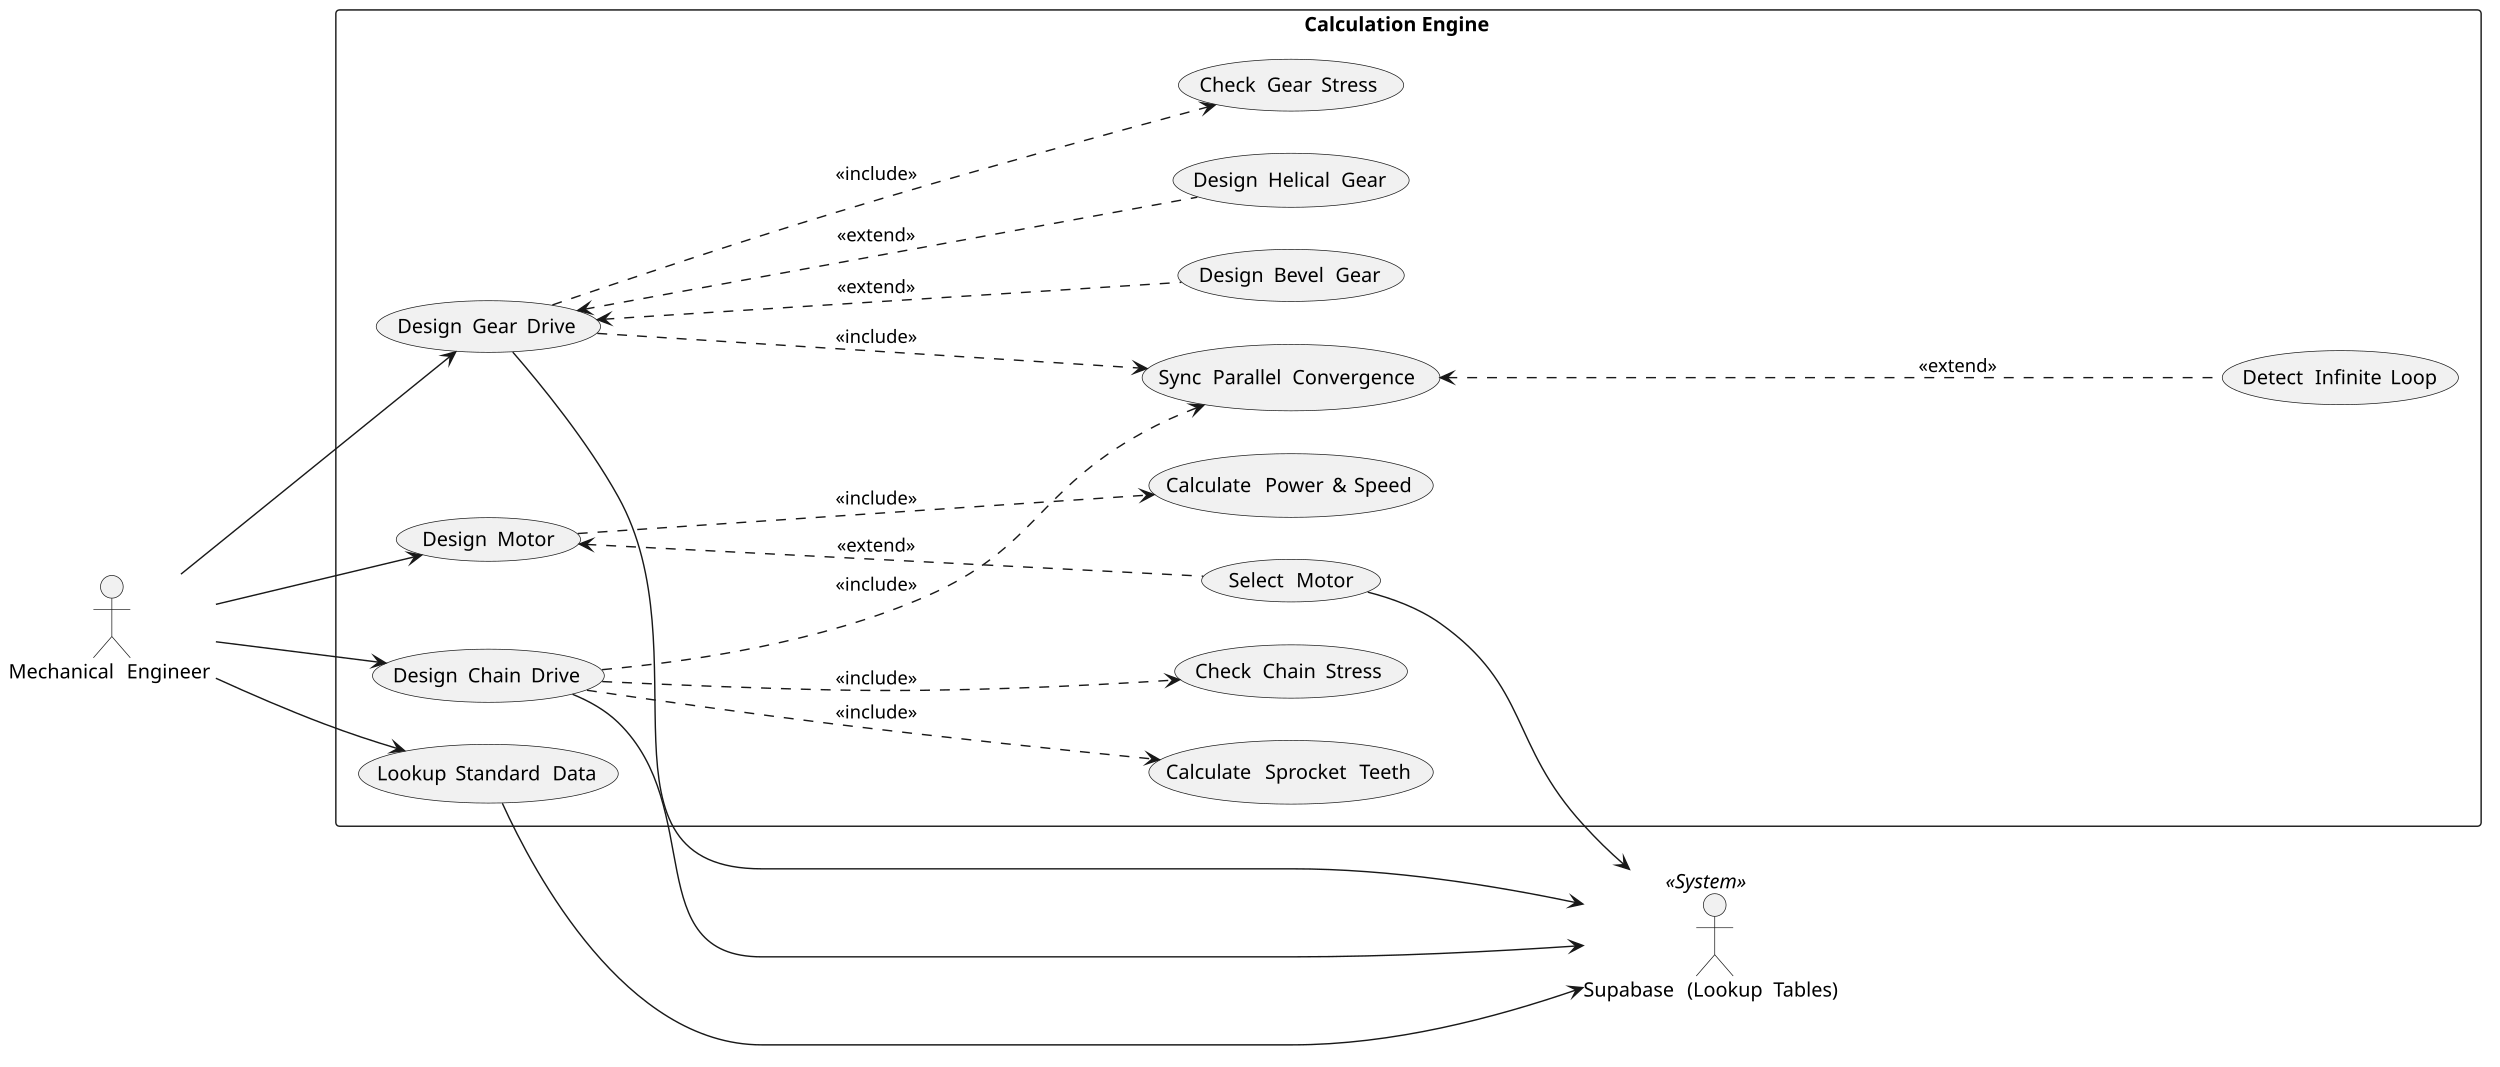
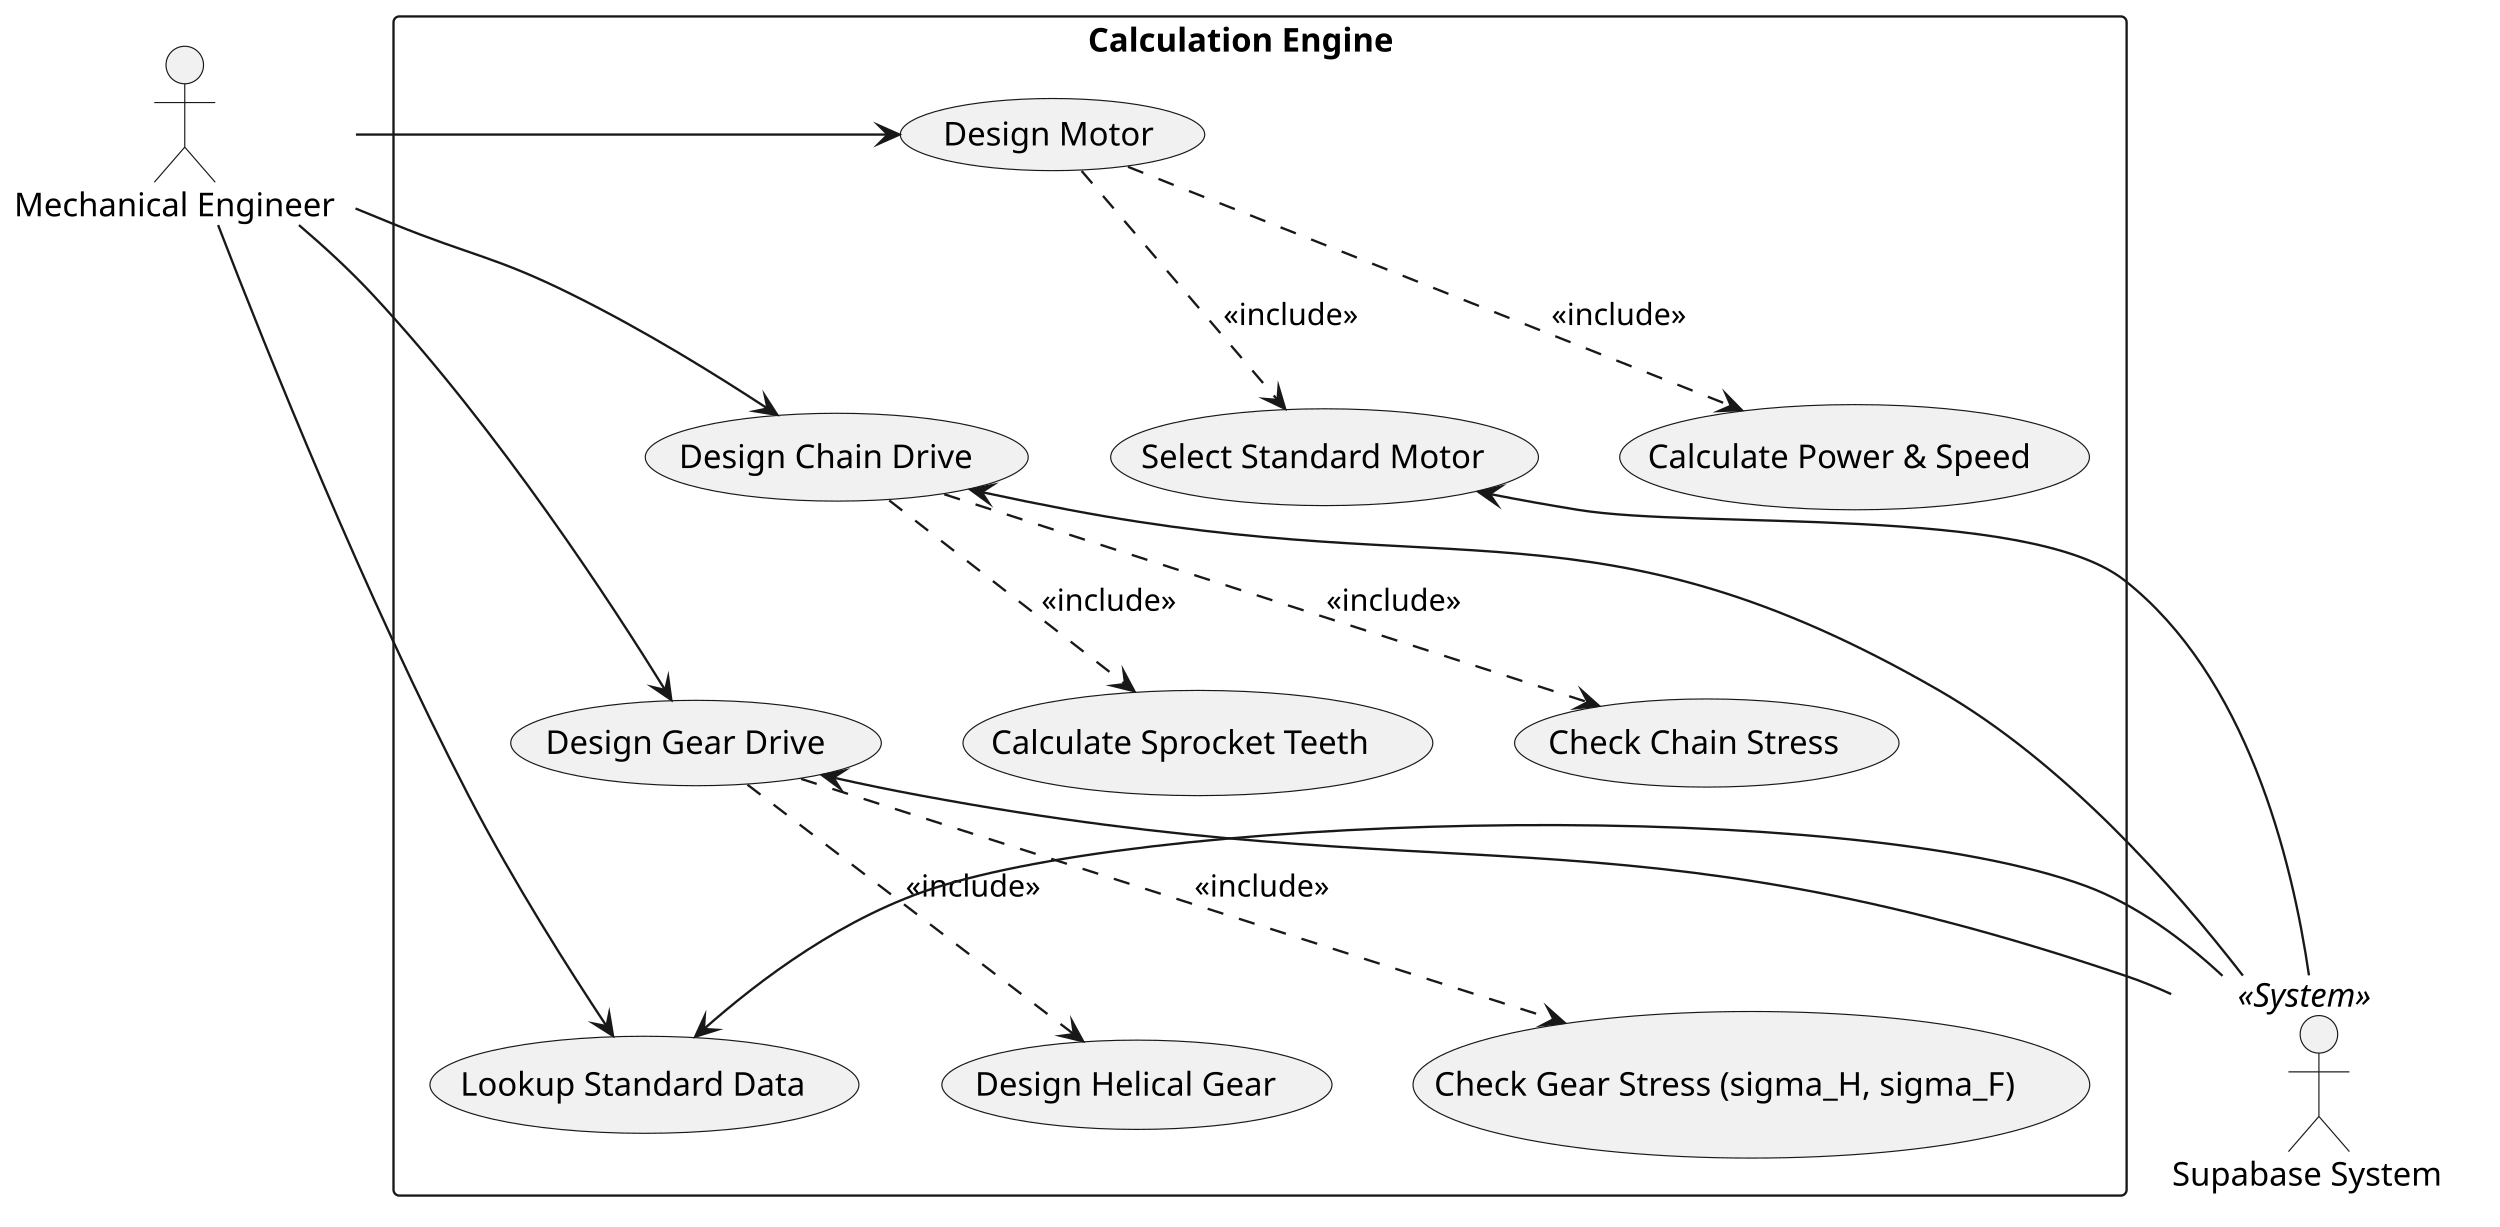
- <svg xmlns="http://www.w3.org/2000/svg" contentStyleType="text/css" data-diagram-type="DESCRIPTION" height="751px" preserveAspectRatio="none" style="width:1761px;height:751px;background:#FFFFFF;" version="1.1" viewBox="0 0 1761 751" width="1761px" zoomAndPan="magnify">
+ <svg xmlns="http://www.w3.org/2000/svg" contentStyleType="text/css" data-diagram-type="DESCRIPTION" height="523px" preserveAspectRatio="none" style="width:1066px;height:523px;background:#FFFFFF;" version="1.1" viewBox="0 0 1066 523" width="1066px" zoomAndPan="magnify">
  <defs />
  <g>
-     <g class="cluster" data-qualified-name="Calculation Engine" data-source-line="10" id="ent0003">
-       <rect fill="none" height="575" rx="2.5" ry="2.5" style="stroke:#181818;stroke-width:1;" width="1511.14" x="236.57" y="7" />
-       <text fill="#000000" font-family="sans-serif" font-size="14" font-weight="700" lengthAdjust="spacing" textLength="146.795" x="918.742" y="21.995">Calculation Engine</text>
+     <g class="cluster" data-qualified-name="Calculation Engine" data-source-line="6" id="ent0003">
+       <rect fill="none" height="502.8" rx="2.5" ry="2.5" style="stroke:#181818;stroke-width:1;" width="739" x="167.79" y="7" />
+       <text fill="#000000" font-family="sans-serif" font-size="14" font-weight="700" lengthAdjust="spacing" textLength="146.795" x="463.892" y="21.995">Calculation Engine</text>
    </g>
-     <g class="entity" data-qualified-name="Calculation Engine.UC1" data-source-line="11" id="ent0004">
-       <ellipse cx="344.045" cy="380.003" fill="#F1F1F1" rx="64.915" ry="15.383" style="stroke:#181818;stroke-width:0.5;" />
-       <text fill="#000000" font-family="sans-serif" font-size="14" lengthAdjust="spacing" textLength="48.337" x="297.424" y="384.651">Design</text>
-       <text fill="#000000" font-family="sans-serif" font-size="14" lengthAdjust="spacing" textLength="4.45" x="345.761" y="384.651"> </text>
-       <text fill="#000000" font-family="sans-serif" font-size="14" lengthAdjust="spacing" textLength="40.455" x="350.211" y="384.651">Motor</text>
+     <g class="entity" data-qualified-name="Calculation Engine.UC1" data-source-line="7" id="ent0004">
+       <ellipse cx="448.795" cy="57.383" fill="#F1F1F1" rx="64.915" ry="15.383" style="stroke:#181818;stroke-width:0.5;" />
+       <text fill="#000000" font-family="sans-serif" font-size="14" lengthAdjust="spacing" textLength="93.242" x="402.174" y="62.031">Design Motor</text>
    </g>
-     <g class="entity" data-qualified-name="Calculation Engine.UC1_1" data-source-line="12" id="ent0005">
-       <ellipse cx="909.431" cy="341.998" fill="#F1F1F1" rx="100.141" ry="22.428" style="stroke:#181818;stroke-width:0.5;" />
-       <text fill="#000000" font-family="sans-serif" font-size="14" lengthAdjust="spacing" textLength="65.386" x="821.247" y="346.647">Calculate</text>
-       <text fill="#000000" font-family="sans-serif" font-size="14" lengthAdjust="spacing" textLength="4.45" x="886.633" y="346.647"> </text>
-       <text fill="#000000" font-family="sans-serif" font-size="14" lengthAdjust="spacing" textLength="42.827" x="891.083" y="346.647">Power</text>
-       <text fill="#000000" font-family="sans-serif" font-size="14" lengthAdjust="spacing" textLength="4.45" x="933.91" y="346.647"> </text>
-       <text fill="#000000" font-family="sans-serif" font-size="14" lengthAdjust="spacing" textLength="10.917" x="938.36" y="346.647">&amp;</text>
-       <text fill="#000000" font-family="sans-serif" font-size="14" lengthAdjust="spacing" textLength="4.45" x="949.277" y="346.647"> </text>
-       <text fill="#000000" font-family="sans-serif" font-size="14" lengthAdjust="spacing" textLength="43.887" x="953.727" y="346.647">Speed</text>
+     <g class="entity" data-qualified-name="Calculation Engine.UC1_1" data-source-line="8" id="ent0005">
+       <ellipse cx="790.79" cy="194.948" fill="#F1F1F1" rx="100.141" ry="22.428" style="stroke:#181818;stroke-width:0.5;" />
+       <text fill="#000000" font-family="sans-serif" font-size="14" lengthAdjust="spacing" textLength="176.367" x="702.607" y="199.596">Calculate Power &amp; Speed</text>
    </g>
-     <g class="entity" data-qualified-name="Calculation Engine.UC1_2" data-source-line="13" id="ent0006">
-       <ellipse cx="909.431" cy="409" fill="#F1F1F1" rx="63.001" ry="15" style="stroke:#181818;stroke-width:0.5;" />
-       <text fill="#000000" font-family="sans-serif" font-size="14" lengthAdjust="spacing" textLength="43.19" x="865.383" y="413.649">Select</text>
-       <text fill="#000000" font-family="sans-serif" font-size="14" lengthAdjust="spacing" textLength="4.45" x="908.573" y="413.649"> </text>
-       <text fill="#000000" font-family="sans-serif" font-size="14" lengthAdjust="spacing" textLength="40.455" x="913.023" y="413.649">Motor</text>
+     <g class="entity" data-qualified-name="Calculation Engine.UC1_2" data-source-line="9" id="ent0006">
+       <ellipse cx="564.793" cy="194.953" fill="#F1F1F1" rx="91.213" ry="20.643" style="stroke:#181818;stroke-width:0.5;" />
+       <text fill="#000000" font-family="sans-serif" font-size="14" lengthAdjust="spacing" textLength="156.481" x="486.552" y="199.601">Select Standard Motor</text>
    </g>
-     <g class="entity" data-qualified-name="Calculation Engine.UC2" data-source-line="15" id="ent0007">
-       <ellipse cx="344.041" cy="476" fill="#F1F1F1" rx="81.651" ry="18.73" style="stroke:#181818;stroke-width:0.5;" />
-       <text fill="#000000" font-family="sans-serif" font-size="14" lengthAdjust="spacing" textLength="48.337" x="276.765" y="480.649">Design</text>
-       <text fill="#000000" font-family="sans-serif" font-size="14" lengthAdjust="spacing" textLength="4.45" x="325.102" y="480.649"> </text>
-       <text fill="#000000" font-family="sans-serif" font-size="14" lengthAdjust="spacing" textLength="39.99" x="329.552" y="480.649">Chain</text>
-       <text fill="#000000" font-family="sans-serif" font-size="14" lengthAdjust="spacing" textLength="4.45" x="369.542" y="480.649"> </text>
-       <text fill="#000000" font-family="sans-serif" font-size="14" lengthAdjust="spacing" textLength="37.324" x="373.993" y="480.649">Drive</text>
+     <g class="entity" data-qualified-name="Calculation Engine.UC2" data-source-line="11" id="ent0007">
+       <ellipse cx="356.791" cy="194.95" fill="#F1F1F1" rx="81.651" ry="18.73" style="stroke:#181818;stroke-width:0.5;" />
+       <text fill="#000000" font-family="sans-serif" font-size="14" lengthAdjust="spacing" textLength="134.552" x="289.515" y="199.599">Design Chain Drive</text>
    </g>
-     <g class="entity" data-qualified-name="Calculation Engine.UC2_1" data-source-line="16" id="ent0008">
-       <ellipse cx="909.428" cy="544.004" fill="#F1F1F1" rx="100.168" ry="22.434" style="stroke:#181818;stroke-width:0.5;" />
-       <text fill="#000000" font-family="sans-serif" font-size="14" lengthAdjust="spacing" textLength="65.386" x="821.214" y="548.652">Calculate</text>
-       <text fill="#000000" font-family="sans-serif" font-size="14" lengthAdjust="spacing" textLength="4.45" x="886.6" y="548.652"> </text>
-       <text fill="#000000" font-family="sans-serif" font-size="14" lengthAdjust="spacing" textLength="62.002" x="891.05" y="548.652">Sprocket</text>
-       <text fill="#000000" font-family="sans-serif" font-size="14" lengthAdjust="spacing" textLength="4.45" x="953.052" y="548.652"> </text>
-       <text fill="#000000" font-family="sans-serif" font-size="14" lengthAdjust="spacing" textLength="40.141" x="957.502" y="548.652">Teeth</text>
+     <g class="entity" data-qualified-name="Calculation Engine.UC2_1" data-source-line="12" id="ent0008">
+       <ellipse cx="510.788" cy="316.824" fill="#F1F1F1" rx="100.168" ry="22.434" style="stroke:#181818;stroke-width:0.5;" />
+       <text fill="#000000" font-family="sans-serif" font-size="14" lengthAdjust="spacing" textLength="176.429" x="422.574" y="321.472">Calculate Sprocket Teeth</text>
    </g>
-     <g class="entity" data-qualified-name="Calculation Engine.UC2_2" data-source-line="17" id="ent0009">
-       <ellipse cx="909.427" cy="473.003" fill="#F1F1F1" rx="81.967" ry="18.793" style="stroke:#181818;stroke-width:0.5;" />
-       <text fill="#000000" font-family="sans-serif" font-size="14" lengthAdjust="spacing" textLength="43.066" x="841.782" y="477.652">Check</text>
-       <text fill="#000000" font-family="sans-serif" font-size="14" lengthAdjust="spacing" textLength="4.45" x="884.848" y="477.652"> </text>
-       <text fill="#000000" font-family="sans-serif" font-size="14" lengthAdjust="spacing" textLength="39.99" x="889.298" y="477.652">Chain</text>
-       <text fill="#000000" font-family="sans-serif" font-size="14" lengthAdjust="spacing" textLength="4.45" x="929.289" y="477.652"> </text>
-       <text fill="#000000" font-family="sans-serif" font-size="14" lengthAdjust="spacing" textLength="43.333" x="933.739" y="477.652">Stress</text>
+     <g class="entity" data-qualified-name="Calculation Engine.UC2_2" data-source-line="13" id="ent0009">
+       <ellipse cx="727.787" cy="316.823" fill="#F1F1F1" rx="81.967" ry="18.793" style="stroke:#181818;stroke-width:0.5;" />
+       <text fill="#000000" font-family="sans-serif" font-size="14" lengthAdjust="spacing" textLength="135.29" x="660.142" y="321.472">Check Chain Stress</text>
    </g>
-     <g class="entity" data-qualified-name="Calculation Engine.UC3" data-source-line="19" id="ent0010">
-       <ellipse cx="344.039" cy="230.004" fill="#F1F1F1" rx="79.019" ry="18.204" style="stroke:#181818;stroke-width:0.5;" />
-       <text fill="#000000" font-family="sans-serif" font-size="14" lengthAdjust="spacing" textLength="48.337" x="279.86" y="234.652">Design</text>
-       <text fill="#000000" font-family="sans-serif" font-size="14" lengthAdjust="spacing" textLength="4.45" x="328.197" y="234.652"> </text>
-       <text fill="#000000" font-family="sans-serif" font-size="14" lengthAdjust="spacing" textLength="33.797" x="332.647" y="234.652">Gear</text>
-       <text fill="#000000" font-family="sans-serif" font-size="14" lengthAdjust="spacing" textLength="4.45" x="366.444" y="234.652"> </text>
-       <text fill="#000000" font-family="sans-serif" font-size="14" lengthAdjust="spacing" textLength="37.324" x="370.894" y="234.652">Drive</text>
+     <g class="entity" data-qualified-name="Calculation Engine.UC3" data-source-line="15" id="ent0010">
+       <ellipse cx="296.789" cy="316.824" fill="#F1F1F1" rx="79.019" ry="18.204" style="stroke:#181818;stroke-width:0.5;" />
+       <text fill="#000000" font-family="sans-serif" font-size="14" lengthAdjust="spacing" textLength="128.358" x="232.61" y="321.472">Design Gear Drive</text>
    </g>
-     <g class="entity" data-qualified-name="Calculation Engine.UC3_1" data-source-line="20" id="ent0011">
-       <ellipse cx="909.43" cy="193.996" fill="#F1F1F1" rx="79.73" ry="18.346" style="stroke:#181818;stroke-width:0.5;" />
-       <text fill="#000000" font-family="sans-serif" font-size="14" lengthAdjust="spacing" textLength="48.337" x="844.41" y="198.644">Design</text>
-       <text fill="#000000" font-family="sans-serif" font-size="14" lengthAdjust="spacing" textLength="4.45" x="892.747" y="198.644"> </text>
-       <text fill="#000000" font-family="sans-serif" font-size="14" lengthAdjust="spacing" textLength="39.006" x="897.197" y="198.644">Bevel</text>
-       <text fill="#000000" font-family="sans-serif" font-size="14" lengthAdjust="spacing" textLength="4.45" x="936.203" y="198.644"> </text>
-       <text fill="#000000" font-family="sans-serif" font-size="14" lengthAdjust="spacing" textLength="33.797" x="940.653" y="198.644">Gear</text>
+     <g class="entity" data-qualified-name="Calculation Engine.UC3_2" data-source-line="16" id="ent0011">
+       <ellipse cx="484.792" cy="462.546" fill="#F1F1F1" rx="83.182" ry="19.037" style="stroke:#181818;stroke-width:0.5;" />
+       <text fill="#000000" font-family="sans-serif" font-size="14" lengthAdjust="spacing" textLength="138.12" x="415.732" y="467.195">Design Helical Gear</text>
    </g>
-     <g class="entity" data-qualified-name="Calculation Engine.UC3_2" data-source-line="21" id="ent0012">
-       <ellipse cx="909.432" cy="126.996" fill="#F1F1F1" rx="83.182" ry="19.037" style="stroke:#181818;stroke-width:0.5;" />
-       <text fill="#000000" font-family="sans-serif" font-size="14" lengthAdjust="spacing" textLength="48.337" x="840.372" y="131.645">Design</text>
-       <text fill="#000000" font-family="sans-serif" font-size="14" lengthAdjust="spacing" textLength="4.45" x="888.709" y="131.645"> </text>
-       <text fill="#000000" font-family="sans-serif" font-size="14" lengthAdjust="spacing" textLength="47.086" x="893.159" y="131.645">Helical</text>
-       <text fill="#000000" font-family="sans-serif" font-size="14" lengthAdjust="spacing" textLength="4.45" x="940.245" y="131.645"> </text>
-       <text fill="#000000" font-family="sans-serif" font-size="14" lengthAdjust="spacing" textLength="33.797" x="944.696" y="131.645">Gear</text>
+     <g class="entity" data-qualified-name="Calculation Engine.UC3_3" data-source-line="17" id="ent0012">
+       <ellipse cx="746.785" cy="462.553" fill="#F1F1F1" rx="144.265" ry="31.253" style="stroke:#181818;stroke-width:0.5;" />
+       <text fill="#000000" font-family="sans-serif" font-size="14" lengthAdjust="spacing" textLength="270.525" x="611.523" y="467.202">Check Gear Stress (sigma_H, sigma_F)</text>
    </g>
-     <g class="entity" data-qualified-name="Calculation Engine.UC3_3" data-source-line="22" id="ent0013">
-       <ellipse cx="909.431" cy="59.996" fill="#F1F1F1" rx="79.331" ry="18.266" style="stroke:#181818;stroke-width:0.5;" />
-       <text fill="#000000" font-family="sans-serif" font-size="14" lengthAdjust="spacing" textLength="43.066" x="844.883" y="64.645">Check</text>
-       <text fill="#000000" font-family="sans-serif" font-size="14" lengthAdjust="spacing" textLength="4.45" x="887.949" y="64.645"> </text>
-       <text fill="#000000" font-family="sans-serif" font-size="14" lengthAdjust="spacing" textLength="33.797" x="892.399" y="64.645">Gear</text>
-       <text fill="#000000" font-family="sans-serif" font-size="14" lengthAdjust="spacing" textLength="4.45" x="926.196" y="64.645"> </text>
-       <text fill="#000000" font-family="sans-serif" font-size="14" lengthAdjust="spacing" textLength="43.333" x="930.646" y="64.645">Stress</text>
+     <g class="entity" data-qualified-name="Calculation Engine.UC5" data-source-line="19" id="ent0013">
+       <ellipse cx="274.791" cy="462.554" fill="#F1F1F1" rx="91.471" ry="20.694" style="stroke:#181818;stroke-width:0.5;" />
+       <text fill="#000000" font-family="sans-serif" font-size="14" lengthAdjust="spacing" textLength="157.062" x="196.26" y="467.203">Lookup Standard Data</text>
    </g>
-     <g class="entity" data-qualified-name="Calculation Engine.UC4" data-source-line="24" id="ent0014">
-       <ellipse cx="909.434" cy="266.003" fill="#F1F1F1" rx="104.915" ry="23.383" style="stroke:#181818;stroke-width:0.5;" />
-       <text fill="#000000" font-family="sans-serif" font-size="14" lengthAdjust="spacing" textLength="33.742" x="816.018" y="270.651">Sync</text>
-       <text fill="#000000" font-family="sans-serif" font-size="14" lengthAdjust="spacing" textLength="4.45" x="849.76" y="270.651"> </text>
-       <text fill="#000000" font-family="sans-serif" font-size="14" lengthAdjust="spacing" textLength="51.639" x="854.21" y="270.651">Parallel</text>
-       <text fill="#000000" font-family="sans-serif" font-size="14" lengthAdjust="spacing" textLength="4.45" x="905.849" y="270.651"> </text>
-       <text fill="#000000" font-family="sans-serif" font-size="14" lengthAdjust="spacing" textLength="92.552" x="910.299" y="270.651">Convergence</text>
+     <g class="entity" data-qualified-name="eng" data-source-line="3" id="ent0001">
+       <ellipse cx="78.786" cy="27.73" fill="#F1F1F1" rx="8" ry="8" style="stroke:#181818;stroke-width:0.5;" />
+       <path d="M78.786,35.73 L78.786,62.73 M65.786,43.73 L91.786,43.73 M78.786,62.73 L65.786,77.73 M78.786,62.73 L91.786,77.73" fill="none" style="stroke:#181818;stroke-width:0.5;" />
+       <text fill="#000000" font-family="sans-serif" font-size="14" lengthAdjust="spacing" textLength="145.571" x="6" y="92.225">Mechanical Engineer</text>
    </g>
-     <g class="entity" data-qualified-name="Calculation Engine.UC4_1" data-source-line="25" id="ent0015">
-       <ellipse cx="1648.538" cy="266.003" fill="#F1F1F1" rx="83.168" ry="19.034" style="stroke:#181818;stroke-width:0.5;" />
-       <text fill="#000000" font-family="sans-serif" font-size="14" lengthAdjust="spacing" textLength="46.683" x="1579.495" y="270.652">Detect</text>
-       <text fill="#000000" font-family="sans-serif" font-size="14" lengthAdjust="spacing" textLength="4.45" x="1626.177" y="270.652"> </text>
-       <text fill="#000000" font-family="sans-serif" font-size="14" lengthAdjust="spacing" textLength="48.685" x="1630.628" y="270.652">Infinite</text>
-       <text fill="#000000" font-family="sans-serif" font-size="14" lengthAdjust="spacing" textLength="4.45" x="1679.313" y="270.652"> </text>
-       <text fill="#000000" font-family="sans-serif" font-size="14" lengthAdjust="spacing" textLength="33.817" x="1683.763" y="270.652">Loop</text>
+     <g class="entity" data-qualified-name="db" data-source-line="4" id="ent0002">
+       <ellipse cx="988.787" cy="441.047" fill="#F1F1F1" rx="8" ry="8" style="stroke:#181818;stroke-width:0.5;" />
+       <path d="M988.787,449.047 L988.787,476.047 M975.787,457.047 L1001.787,457.047 M988.787,476.047 L975.787,491.047 M988.787,476.047 L1001.787,491.047" fill="none" style="stroke:#181818;stroke-width:0.5;" />
+       <text fill="#000000" font-family="sans-serif" font-size="14" lengthAdjust="spacing" textLength="125.255" x="926.16" y="505.542">Supabase System</text>
+       <text fill="#000000" font-family="sans-serif" font-size="14" font-style="italic" lengthAdjust="spacing" textLength="69.337" x="954.119" y="429.245">«System»</text>
    </g>
-     <g class="entity" data-qualified-name="Calculation Engine.UC5" data-source-line="27" id="ent0016">
-       <ellipse cx="344.041" cy="545.004" fill="#F1F1F1" rx="91.471" ry="20.694" style="stroke:#181818;stroke-width:0.5;" />
-       <text fill="#000000" font-family="sans-serif" font-size="14" lengthAdjust="spacing" textLength="50.798" x="265.51" y="549.653">Lookup</text>
-       <text fill="#000000" font-family="sans-serif" font-size="14" lengthAdjust="spacing" textLength="4.45" x="316.307" y="549.653"> </text>
-       <text fill="#000000" font-family="sans-serif" font-size="14" lengthAdjust="spacing" textLength="63.937" x="320.758" y="549.653">Standard</text>
-       <text fill="#000000" font-family="sans-serif" font-size="14" lengthAdjust="spacing" textLength="4.45" x="384.694" y="549.653"> </text>
-       <text fill="#000000" font-family="sans-serif" font-size="14" lengthAdjust="spacing" textLength="33.428" x="389.144" y="549.653">Data</text>
+     <g class="link" data-entity-1="ent0001" data-entity-2="ent0004" data-link-type="dependency" data-source-line="26" id="lnk17">
+       <path d="M151.77,57.38 C229.02,57.38 301.27,57.38 378.52,57.38" fill="none" id="eng-to-UC1" style="stroke:#181818;stroke-width:1;" />
+       <polygon fill="#181818" points="383.52,57.38,374.52,53.38,378.52,57.38,374.52,61.38,383.52,57.38" style="stroke:#181818;stroke-width:1;stroke-linejoin:miter;stroke-miterlimit:10;" />
    </g>
-     <g class="entity" data-qualified-name="eng" data-source-line="7" id="ent0001">
-       <ellipse cx="78.786" cy="413.35" fill="#F1F1F1" rx="8" ry="8" style="stroke:#181818;stroke-width:0.5;" />
-       <path d="M78.786,421.35 L78.786,448.35 M65.786,429.35 L91.786,429.35 M78.786,448.35 L65.786,463.35 M78.786,448.35 L91.786,463.35" fill="none" style="stroke:#181818;stroke-width:0.5;" />
-       <text fill="#000000" font-family="sans-serif" font-size="14" lengthAdjust="spacing" textLength="78.77" x="6" y="477.845">Mechanical</text>
-       <text fill="#000000" font-family="sans-serif" font-size="14" lengthAdjust="spacing" textLength="4.45" x="84.77" y="477.845"> </text>
-       <text fill="#000000" font-family="sans-serif" font-size="14" lengthAdjust="spacing" textLength="62.351" x="89.221" y="477.845">Engineer</text>
+     <g class="link" data-entity-1="ent0004" data-entity-2="ent0005" data-link-type="dependency" data-source-line="27" id="lnk18">
+       <path d="M480.96,71.13 C541.32,95.06 667.182,144.958 738.032,173.038" fill="none" id="UC1-to-UC1_1" style="stroke:#181818;stroke-width:1;stroke-dasharray:7,7;" />
+       <polygon fill="#181818" points="742.68,174.88,735.787,167.845,738.032,173.038,732.839,175.283,742.68,174.88" style="stroke:#181818;stroke-width:1;stroke-linejoin:miter;stroke-miterlimit:10;" />
+       <text fill="#000000" font-family="sans-serif" font-size="13" lengthAdjust="spacing" textLength="63.007" x="661.48" y="138.597">«include»</text>
    </g>
-     <g class="entity" data-qualified-name="db" data-source-line="8" id="ent0002">
-       <ellipse cx="1207.858" cy="637.497" fill="#F1F1F1" rx="8" ry="8" style="stroke:#181818;stroke-width:0.5;" />
-       <path d="M1207.858,645.497 L1207.858,672.497 M1194.858,653.497 L1220.858,653.497 M1207.858,672.497 L1194.858,687.497 M1207.858,672.497 L1220.858,687.497" fill="none" style="stroke:#181818;stroke-width:0.5;" />
-       <text fill="#000000" font-family="sans-serif" font-size="14" lengthAdjust="spacing" textLength="68.599" x="1115.34" y="701.992">Supabase</text>
-       <text fill="#000000" font-family="sans-serif" font-size="14" lengthAdjust="spacing" textLength="4.45" x="1183.939" y="701.992"> </text>
-       <text fill="#000000" font-family="sans-serif" font-size="14" lengthAdjust="spacing" textLength="56.26" x="1188.389" y="701.992">(Lookup</text>
-       <text fill="#000000" font-family="sans-serif" font-size="14" lengthAdjust="spacing" textLength="4.45" x="1244.649" y="701.992"> </text>
-       <text fill="#000000" font-family="sans-serif" font-size="14" lengthAdjust="spacing" textLength="51.276" x="1249.099" y="701.992">Tables)</text>
-       <text fill="#000000" font-family="sans-serif" font-size="14" font-style="italic" lengthAdjust="spacing" textLength="69.337" x="1173.189" y="625.695">«System»</text>
+     <g class="link" data-entity-1="ent0004" data-entity-2="ent0006" data-link-type="dependency" data-source-line="28" id="lnk19">
+       <path d="M461.2,72.89 C482.12,97.34 521.179,142.991 544.739,170.521" fill="none" id="UC1-to-UC1_2" style="stroke:#181818;stroke-width:1;stroke-dasharray:7,7;" />
+       <polygon fill="#181818" points="547.99,174.32,545.177,164.881,544.739,170.521,539.099,170.083,547.99,174.32" style="stroke:#181818;stroke-width:1;stroke-linejoin:miter;stroke-miterlimit:10;" />
+       <text fill="#000000" font-family="sans-serif" font-size="13" lengthAdjust="spacing" textLength="63.007" x="521.59" y="138.597">«include»</text>
    </g>
-     <g class="link" data-entity-1="ent0001" data-entity-2="ent0004" data-link-type="dependency" data-source-line="30" id="lnk17">
-       <path d="M152.07,425.7 C198.34,414.63 252.127,401.753 292.147,392.183" fill="none" id="eng-to-UC1" style="stroke:#181818;stroke-width:1;" />
-       <polygon fill="#181818" points="297.01,391.02,287.327,389.223,292.147,392.183,289.187,397.003,297.01,391.02" style="stroke:#181818;stroke-width:1;stroke-linejoin:miter;stroke-miterlimit:10;" />
+     <g class="link" data-entity-1="ent0001" data-entity-2="ent0007" data-link-type="dependency" data-source-line="30" id="lnk20">
+       <path d="M151.59,88.9 C157.07,91.16 162.51,93.38 167.79,95.53 C201.43,109.19 211.25,109.4 243.79,125.53 C275.02,141.01 304.816,159.492 327.266,174.182" fill="none" id="eng-to-UC2" style="stroke:#181818;stroke-width:1;" />
+       <polygon fill="#181818" points="331.45,176.92,326.109,168.645,327.266,174.182,321.729,175.339,331.45,176.92" style="stroke:#181818;stroke-width:1;stroke-linejoin:miter;stroke-miterlimit:10;" />
    </g>
-     <g class="link" data-entity-1="ent0004" data-entity-2="ent0005" data-link-type="dependency" data-source-line="31" id="lnk18">
-       <path d="M406.95,375.82 C505.06,369.21 692.021,356.597 807.891,348.777" fill="none" id="UC1-to-UC1_1" style="stroke:#181818;stroke-width:1;stroke-dasharray:7,7;" />
-       <polygon fill="#181818" points="812.88,348.44,803.631,345.055,807.891,348.777,804.17,353.037,812.88,348.44" style="stroke:#181818;stroke-width:1;stroke-linejoin:miter;stroke-miterlimit:10;" />
-       <text fill="#000000" font-family="sans-serif" font-size="13" lengthAdjust="spacing" textLength="63.007" x="588.51" y="355.367">«include»</text>
+     <g class="link" data-entity-1="ent0007" data-entity-2="ent0008" data-link-type="dependency" data-source-line="31" id="lnk21">
+       <path d="M379.18,213.38 C406.87,234.94 450.045,268.539 479.745,291.659" fill="none" id="UC2-to-UC2_1" style="stroke:#181818;stroke-width:1;stroke-dasharray:7,7;" />
+       <polygon fill="#181818" points="483.69,294.73,479.045,286.045,479.745,291.659,474.131,292.358,483.69,294.73" style="stroke:#181818;stroke-width:1;stroke-linejoin:miter;stroke-miterlimit:10;" />
+       <text fill="#000000" font-family="sans-serif" font-size="13" lengthAdjust="spacing" textLength="63.007" x="444.01" y="260.447">«include»</text>
    </g>
-     <g class="link" data-entity-1="ent0004" data-entity-2="ent0006" data-link-type="dependency" data-source-line="32" id="lnk20">
-       <path d="M413.023,383.497 C522.133,389.117 739.93,400.33 847.55,405.87" fill="none" id="UC1-backto-UC1_2" style="stroke:#181818;stroke-width:1;stroke-dasharray:7,7;" />
-       <polygon fill="#181818" points="408.03,383.24,416.812,387.698,413.023,383.497,417.224,379.708,408.03,383.24" style="stroke:#181818;stroke-width:1;stroke-linejoin:miter;stroke-miterlimit:10;" />
-       <text fill="#000000" font-family="sans-serif" font-size="13" lengthAdjust="spacing" textLength="61.185" x="589.51" y="388.567">«extend»</text>
+     <g class="link" data-entity-1="ent0007" data-entity-2="ent0009" data-link-type="dependency" data-source-line="32" id="lnk22">
+       <path d="M402.65,210.77 C473.9,233.79 605.612,276.343 676.982,299.403" fill="none" id="UC2-to-UC2_2" style="stroke:#181818;stroke-width:1;stroke-dasharray:7,7;" />
+       <polygon fill="#181818" points="681.74,300.94,674.406,294.367,676.982,299.403,671.946,301.979,681.74,300.94" style="stroke:#181818;stroke-width:1;stroke-linejoin:miter;stroke-miterlimit:10;" />
+       <text fill="#000000" font-family="sans-serif" font-size="13" lengthAdjust="spacing" textLength="63.007" x="565.5" y="260.447">«include»</text>
    </g>
-     <g class="link" data-entity-1="ent0001" data-entity-2="ent0007" data-link-type="dependency" data-source-line="34" id="lnk21">
-       <path d="M152.07,452.06 C189.36,456.74 229.729,461.799 266.869,466.449" fill="none" id="eng-to-UC2" style="stroke:#181818;stroke-width:1;" />
-       <polygon fill="#181818" points="271.83,467.07,263.397,461.983,266.869,466.449,262.403,469.921,271.83,467.07" style="stroke:#181818;stroke-width:1;stroke-linejoin:miter;stroke-miterlimit:10;" />
+     <g class="link" data-entity-1="ent0001" data-entity-2="ent0010" data-link-type="dependency" data-source-line="34" id="lnk23">
+       <path d="M127.47,95.97 C138.24,105.16 149.27,115.31 158.79,125.53 C213.03,183.75 262.078,259.429 283.618,294.219" fill="none" id="eng-to-UC3" style="stroke:#181818;stroke-width:1;" />
+       <polygon fill="#181818" points="286.25,298.47,284.913,288.712,283.618,294.219,278.111,292.924,286.25,298.47" style="stroke:#181818;stroke-width:1;stroke-linejoin:miter;stroke-miterlimit:10;" />
    </g>
-     <g class="link" data-entity-1="ent0007" data-entity-2="ent0008" data-link-type="dependency" data-source-line="35" id="lnk22">
-       <path d="M413.42,486.22 C461.95,493.31 528.66,502.76 587.51,510 C664.67,519.49 747.485,528.182 811.715,534.612" fill="none" id="UC2-to-UC2_1" style="stroke:#181818;stroke-width:1;stroke-dasharray:7,7;" />
-       <polygon fill="#181818" points="816.69,535.11,808.133,530.233,811.715,534.612,807.336,538.194,816.69,535.11" style="stroke:#181818;stroke-width:1;stroke-linejoin:miter;stroke-miterlimit:10;" />
-       <text fill="#000000" font-family="sans-serif" font-size="13" lengthAdjust="spacing" textLength="63.007" x="588.51" y="506.067">«include»</text>
+     <g class="link" data-entity-1="ent0010" data-entity-2="ent0011" data-link-type="dependency" data-source-line="35" id="lnk24">
+       <path d="M318.72,334.59 C354.56,361.98 421.348,413.054 457.848,440.954" fill="none" id="UC3-to-UC3_2" style="stroke:#181818;stroke-width:1;stroke-dasharray:7,7;" />
+       <polygon fill="#181818" points="461.82,443.99,457.099,435.346,457.848,440.954,452.24,441.702,461.82,443.99" style="stroke:#181818;stroke-width:1;stroke-linejoin:miter;stroke-miterlimit:10;" />
+       <text fill="#000000" font-family="sans-serif" font-size="13" lengthAdjust="spacing" textLength="63.007" x="386.15" y="382.317">«include»</text>
    </g>
-     <g class="link" data-entity-1="ent0007" data-entity-2="ent0009" data-link-type="dependency" data-source-line="36" id="lnk23">
-       <path d="M424.19,480.09 C471.56,482.33 532.96,484.88 587.51,486 C670.72,487.72 760.99,483.334 825.971,479.114" fill="none" id="UC2-to-UC2_2" style="stroke:#181818;stroke-width:1;stroke-dasharray:7,7;" />
-       <polygon fill="#181818" points="830.96,478.79,821.72,475.382,825.971,479.114,822.238,483.365,830.96,478.79" style="stroke:#181818;stroke-width:1;stroke-linejoin:miter;stroke-miterlimit:10;" />
-       <text fill="#000000" font-family="sans-serif" font-size="13" lengthAdjust="spacing" textLength="63.007" x="588.51" y="482.067">«include»</text>
+     <g class="link" data-entity-1="ent0010" data-entity-2="ent0012" data-link-type="dependency" data-source-line="36" id="lnk25">
+       <path d="M341.58,332.12 C417.5,356.37 567.647,404.328 662.397,434.598" fill="none" id="UC3-to-UC3_3" style="stroke:#181818;stroke-width:1;stroke-dasharray:7,7;" />
+       <polygon fill="#181818" points="667.16,436.12,659.804,429.571,662.397,434.598,657.37,437.191,667.16,436.12" style="stroke:#181818;stroke-width:1;stroke-linejoin:miter;stroke-miterlimit:10;" />
+       <text fill="#000000" font-family="sans-serif" font-size="13" lengthAdjust="spacing" textLength="63.007" x="509.29" y="382.317">«include»</text>
    </g>
-     <g class="link" data-entity-1="ent0001" data-entity-2="ent0010" data-link-type="dependency" data-source-line="38" id="lnk24">
-       <path d="M127.46,404.43 C184.8,358.03 274.743,285.265 317.133,250.965" fill="none" id="eng-to-UC3" style="stroke:#181818;stroke-width:1;" />
-       <polygon fill="#181818" points="321.02,247.82,311.507,250.372,317.133,250.965,316.54,256.591,321.02,247.82" style="stroke:#181818;stroke-width:1;stroke-linejoin:miter;stroke-miterlimit:10;" />
+     <g class="link" data-entity-1="ent0001" data-entity-2="ent0013" data-link-type="dependency" data-source-line="38" id="lnk26">
+       <path d="M92.99,95.97 C114.07,150.6 155.91,254.65 199.79,339.25 C219.16,376.62 242.878,413.772 258.638,437.552" fill="none" id="eng-to-UC5" style="stroke:#181818;stroke-width:1;" />
+       <polygon fill="#181818" points="261.4,441.72,259.762,432.008,258.638,437.552,253.094,436.428,261.4,441.72" style="stroke:#181818;stroke-width:1;stroke-linejoin:miter;stroke-miterlimit:10;" />
    </g>
-     <g class="link" data-entity-1="ent0010" data-entity-2="ent0011" data-link-type="dependency" data-source-line="39" id="lnk26">
-       <path d="M425.72,224.841 C533.3,217.971 724.34,205.76 832.21,198.87" fill="none" id="UC3-backto-UC3_1" style="stroke:#181818;stroke-width:1;stroke-dasharray:7,7;" />
-       <polygon fill="#181818" points="420.73,225.16,429.967,228.578,425.72,224.841,429.457,220.595,420.73,225.16" style="stroke:#181818;stroke-width:1;stroke-linejoin:miter;stroke-miterlimit:10;" />
-       <text fill="#000000" font-family="sans-serif" font-size="13" lengthAdjust="spacing" textLength="61.185" x="589.51" y="206.457">«extend»</text>
+     <g class="link" data-entity-1="ent0006" data-entity-2="ent0002" data-link-type="dependency" data-source-line="40" id="lnk28">
+       <path d="M635.248,210.656 C649.218,213.376 659.01,215.13 672.79,217.38 C724.31,225.8 864.69,215.19 905.79,247.38 C957.89,288.21 977.32,366.14 984.54,415.89" fill="none" id="UC1_2-backto-db" style="stroke:#181818;stroke-width:1;" />
+       <polygon fill="#181818" points="630.34,209.7,638.41,215.346,635.248,210.656,639.939,207.494,630.34,209.7" style="stroke:#181818;stroke-width:1;stroke-linejoin:miter;stroke-miterlimit:10;" />
    </g>
-     <g class="link" data-entity-1="ent0010" data-entity-2="ent0012" data-link-type="dependency" data-source-line="40" id="lnk28">
-       <path d="M411.868,217.781 C519.198,198.161 733.91,158.91 843.39,138.89" fill="none" id="UC3-backto-UC3_2" style="stroke:#181818;stroke-width:1;stroke-dasharray:7,7;" />
-       <polygon fill="#181818" points="406.95,218.68,416.523,220.996,411.868,217.781,415.084,213.127,406.95,218.68" style="stroke:#181818;stroke-width:1;stroke-linejoin:miter;stroke-miterlimit:10;" />
-       <text fill="#000000" font-family="sans-serif" font-size="13" lengthAdjust="spacing" textLength="61.185" x="589.51" y="169.967">«extend»</text>
+     <g class="link" data-entity-1="ent0007" data-entity-2="ent0002" data-link-type="dependency" data-source-line="41" id="lnk30">
+       <path d="M418.638,209.843 C432.378,212.803 442.14,214.78 455.79,217.38 C621.21,248.9 680.84,210.35 826.79,294.38 C879.85,324.93 926.84,377.87 956.37,416" fill="none" id="UC2-backto-db" style="stroke:#181818;stroke-width:1;" />
+       <polygon fill="#181818" points="413.75,208.79,421.706,214.596,418.638,209.843,423.39,206.775,413.75,208.79" style="stroke:#181818;stroke-width:1;stroke-linejoin:miter;stroke-miterlimit:10;" />
    </g>
-     <g class="link" data-entity-1="ent0010" data-entity-2="ent0013" data-link-type="dependency" data-source-line="41" id="lnk29">
-       <path d="M389.1,214.8 C437.54,198.24 517.77,171.27 587.51,150 C681.6,121.3 787.421,92.326 851.141,75.226" fill="none" id="UC3-to-UC3_3" style="stroke:#181818;stroke-width:1;stroke-dasharray:7,7;" />
-       <polygon fill="#181818" points="855.97,73.93,846.241,72.399,851.141,75.226,848.314,80.126,855.97,73.93" style="stroke:#181818;stroke-width:1;stroke-linejoin:miter;stroke-miterlimit:10;" />
-       <text fill="#000000" font-family="sans-serif" font-size="13" lengthAdjust="spacing" textLength="63.007" x="588.51" y="126.797">«include»</text>
+     <g class="link" data-entity-1="ent0010" data-entity-2="ent0002" data-link-type="dependency" data-source-line="42" id="lnk32">
+       <path d="M355.351,331.593 C369.101,334.643 379.02,336.69 392.79,339.25 C619.87,381.55 688.01,342.12 906.79,416.25 C913.1,418.39 919.5,421.01 925.79,423.89" fill="none" id="UC3-backto-db" style="stroke:#181818;stroke-width:1;" />
+       <polygon fill="#181818" points="350.47,330.51,358.39,336.364,355.351,331.593,360.123,328.554,350.47,330.51" style="stroke:#181818;stroke-width:1;stroke-linejoin:miter;stroke-miterlimit:10;" />
    </g>
-     <g class="link" data-entity-1="ent0007" data-entity-2="ent0014" data-link-type="dependency" data-source-line="43" id="lnk30">
-       <path d="M424.11,471.72 C488.02,465.92 579.12,452.24 652.51,420 C730.07,385.93 730.31,345.86 804.51,305 C818.1,297.52 828.748,292.661 843.358,287.091" fill="none" id="UC2-to-UC4" style="stroke:#181818;stroke-width:1;stroke-dasharray:7,7;" />
-       <polygon fill="#181818" points="848.03,285.31,838.196,284.779,843.358,287.091,841.045,292.254,848.03,285.31" style="stroke:#181818;stroke-width:1;stroke-linejoin:miter;stroke-miterlimit:10;" />
-       <text fill="#000000" font-family="sans-serif" font-size="13" lengthAdjust="spacing" textLength="63.007" x="588.51" y="416.067">«include»</text>
-     </g>
-     <g class="link" data-entity-1="ent0010" data-entity-2="ent0014" data-link-type="dependency" data-source-line="44" id="lnk31">
-       <path d="M420.73,234.84 C520.66,241.22 691.91,252.161 802.93,259.261" fill="none" id="UC3-to-UC4" style="stroke:#181818;stroke-width:1;stroke-dasharray:7,7;" />
-       <polygon fill="#181818" points="807.92,259.58,799.194,255.014,802.93,259.261,798.683,262.997,807.92,259.58" style="stroke:#181818;stroke-width:1;stroke-linejoin:miter;stroke-miterlimit:10;" />
-       <text fill="#000000" font-family="sans-serif" font-size="13" lengthAdjust="spacing" textLength="63.007" x="588.51" y="241.577">«include»</text>
-     </g>
-     <g class="link" data-entity-1="ent0014" data-entity-2="ent0015" data-link-type="dependency" data-source-line="45" id="lnk33">
-       <path d="M1019.47,266 C1167.3,266 1430.12,266 1565.09,266" fill="none" id="UC4-backto-UC4_1" style="stroke:#181818;stroke-width:1;stroke-dasharray:7,7;" />
-       <polygon fill="#181818" points="1014.47,266,1023.47,270,1019.47,266,1023.47,262,1014.47,266" style="stroke:#181818;stroke-width:1;stroke-linejoin:miter;stroke-miterlimit:10;" />
-       <text fill="#000000" font-family="sans-serif" font-size="13" lengthAdjust="spacing" textLength="61.185" x="1351.38" y="262.067">«extend»</text>
-     </g>
-     <g class="link" data-entity-1="ent0001" data-entity-2="ent0016" data-link-type="dependency" data-source-line="47" id="lnk34">
-       <path d="M152.04,477.75 C176.12,488.73 203.25,500.47 228.57,510 C246.66,516.81 261.923,521.847 280.133,527.337" fill="none" id="eng-to-UC5" style="stroke:#181818;stroke-width:1;" />
-       <polygon fill="#181818" points="284.92,528.78,277.458,522.352,280.133,527.337,275.149,530.012,284.92,528.78" style="stroke:#181818;stroke-width:1;stroke-linejoin:miter;stroke-miterlimit:10;" />
-     </g>
-     <g class="link" data-entity-1="ent0006" data-entity-2="ent0002" data-link-type="dependency" data-source-line="49" id="lnk35">
-       <path d="M963.43,417.08 C980.78,421.54 999.41,428.41 1014.34,439 C1077.52,483.8 1063.03,523.89 1115.34,581 C1125.21,591.78 1132.776,599.187 1144.006,609.067" fill="none" id="UC1_2-to-db" style="stroke:#181818;stroke-width:1;" />
-       <polygon fill="#181818" points="1147.76,612.37,1143.645,603.422,1144.006,609.067,1138.361,609.428,1147.76,612.37" style="stroke:#181818;stroke-width:1;stroke-linejoin:miter;stroke-miterlimit:10;" />
-     </g>
-     <g class="link" data-entity-1="ent0007" data-entity-2="ent0002" data-link-type="dependency" data-source-line="50" id="lnk36">
-       <path d="M403.29,489.05 C415.04,493.81 426.52,500.26 435.51,509 C497.16,568.94 450.53,674 536.51,674 C536.51,674 536.51,674 910.43,674 C979.09,674 1051.601,670.272 1110.131,666.372" fill="none" id="UC2-to-db" style="stroke:#181818;stroke-width:1;" />
-       <polygon fill="#181818" points="1115.12,666.04,1105.874,662.647,1110.131,666.372,1106.406,670.63,1115.12,666.04" style="stroke:#181818;stroke-width:1;stroke-linejoin:miter;stroke-miterlimit:10;" />
-     </g>
-     <g class="link" data-entity-1="ent0010" data-entity-2="ent0002" data-link-type="dependency" data-source-line="51" id="lnk37">
-       <path d="M361.18,248 C380.76,270.56 413.85,311 435.51,350 C496.11,459.1 411.72,612 536.51,612 C536.51,612 536.51,612 910.43,612 C979.6,612 1051.846,623.617 1110.096,635.787" fill="none" id="UC3-to-db" style="stroke:#181818;stroke-width:1;" />
-       <polygon fill="#181818" points="1114.99,636.81,1106.998,631.054,1110.096,635.787,1105.362,638.885,1114.99,636.81" style="stroke:#181818;stroke-width:1;stroke-linejoin:miter;stroke-miterlimit:10;" />
-     </g>
-     <g class="link" data-entity-1="ent0016" data-entity-2="ent0002" data-link-type="dependency" data-source-line="52" id="lnk38">
-       <path d="M353.84,565.8 C376.33,615.31 440.96,736 536.51,736 C536.51,736 536.51,736 910.43,736 C980.61,736 1052.501,717.154 1110.261,697.324" fill="none" id="UC5-to-db" style="stroke:#181818;stroke-width:1;" />
-       <polygon fill="#181818" points="1114.99,695.7,1105.179,694.839,1110.261,697.324,1107.776,702.406,1114.99,695.7" style="stroke:#181818;stroke-width:1;stroke-linejoin:miter;stroke-miterlimit:10;" />
+     <g class="link" data-entity-1="ent0013" data-entity-2="ent0002" data-link-type="dependency" data-source-line="43" id="lnk34">
+       <path d="M300.17,438.763 C323.79,417.933 360.05,390.29 401.29,377.75 C505.04,346.19 787.52,340.27 889.29,377.75 C911.01,385.75 931.22,400.84 947.67,416.09" fill="none" id="UC5-backto-db" style="stroke:#181818;stroke-width:1;" />
+       <polygon fill="#181818" points="296.42,442.07,305.816,439.117,300.17,438.763,300.524,433.117,296.42,442.07" style="stroke:#181818;stroke-width:1;stroke-linejoin:miter;stroke-miterlimit:10;" />
    </g>
  </g>
</svg>
